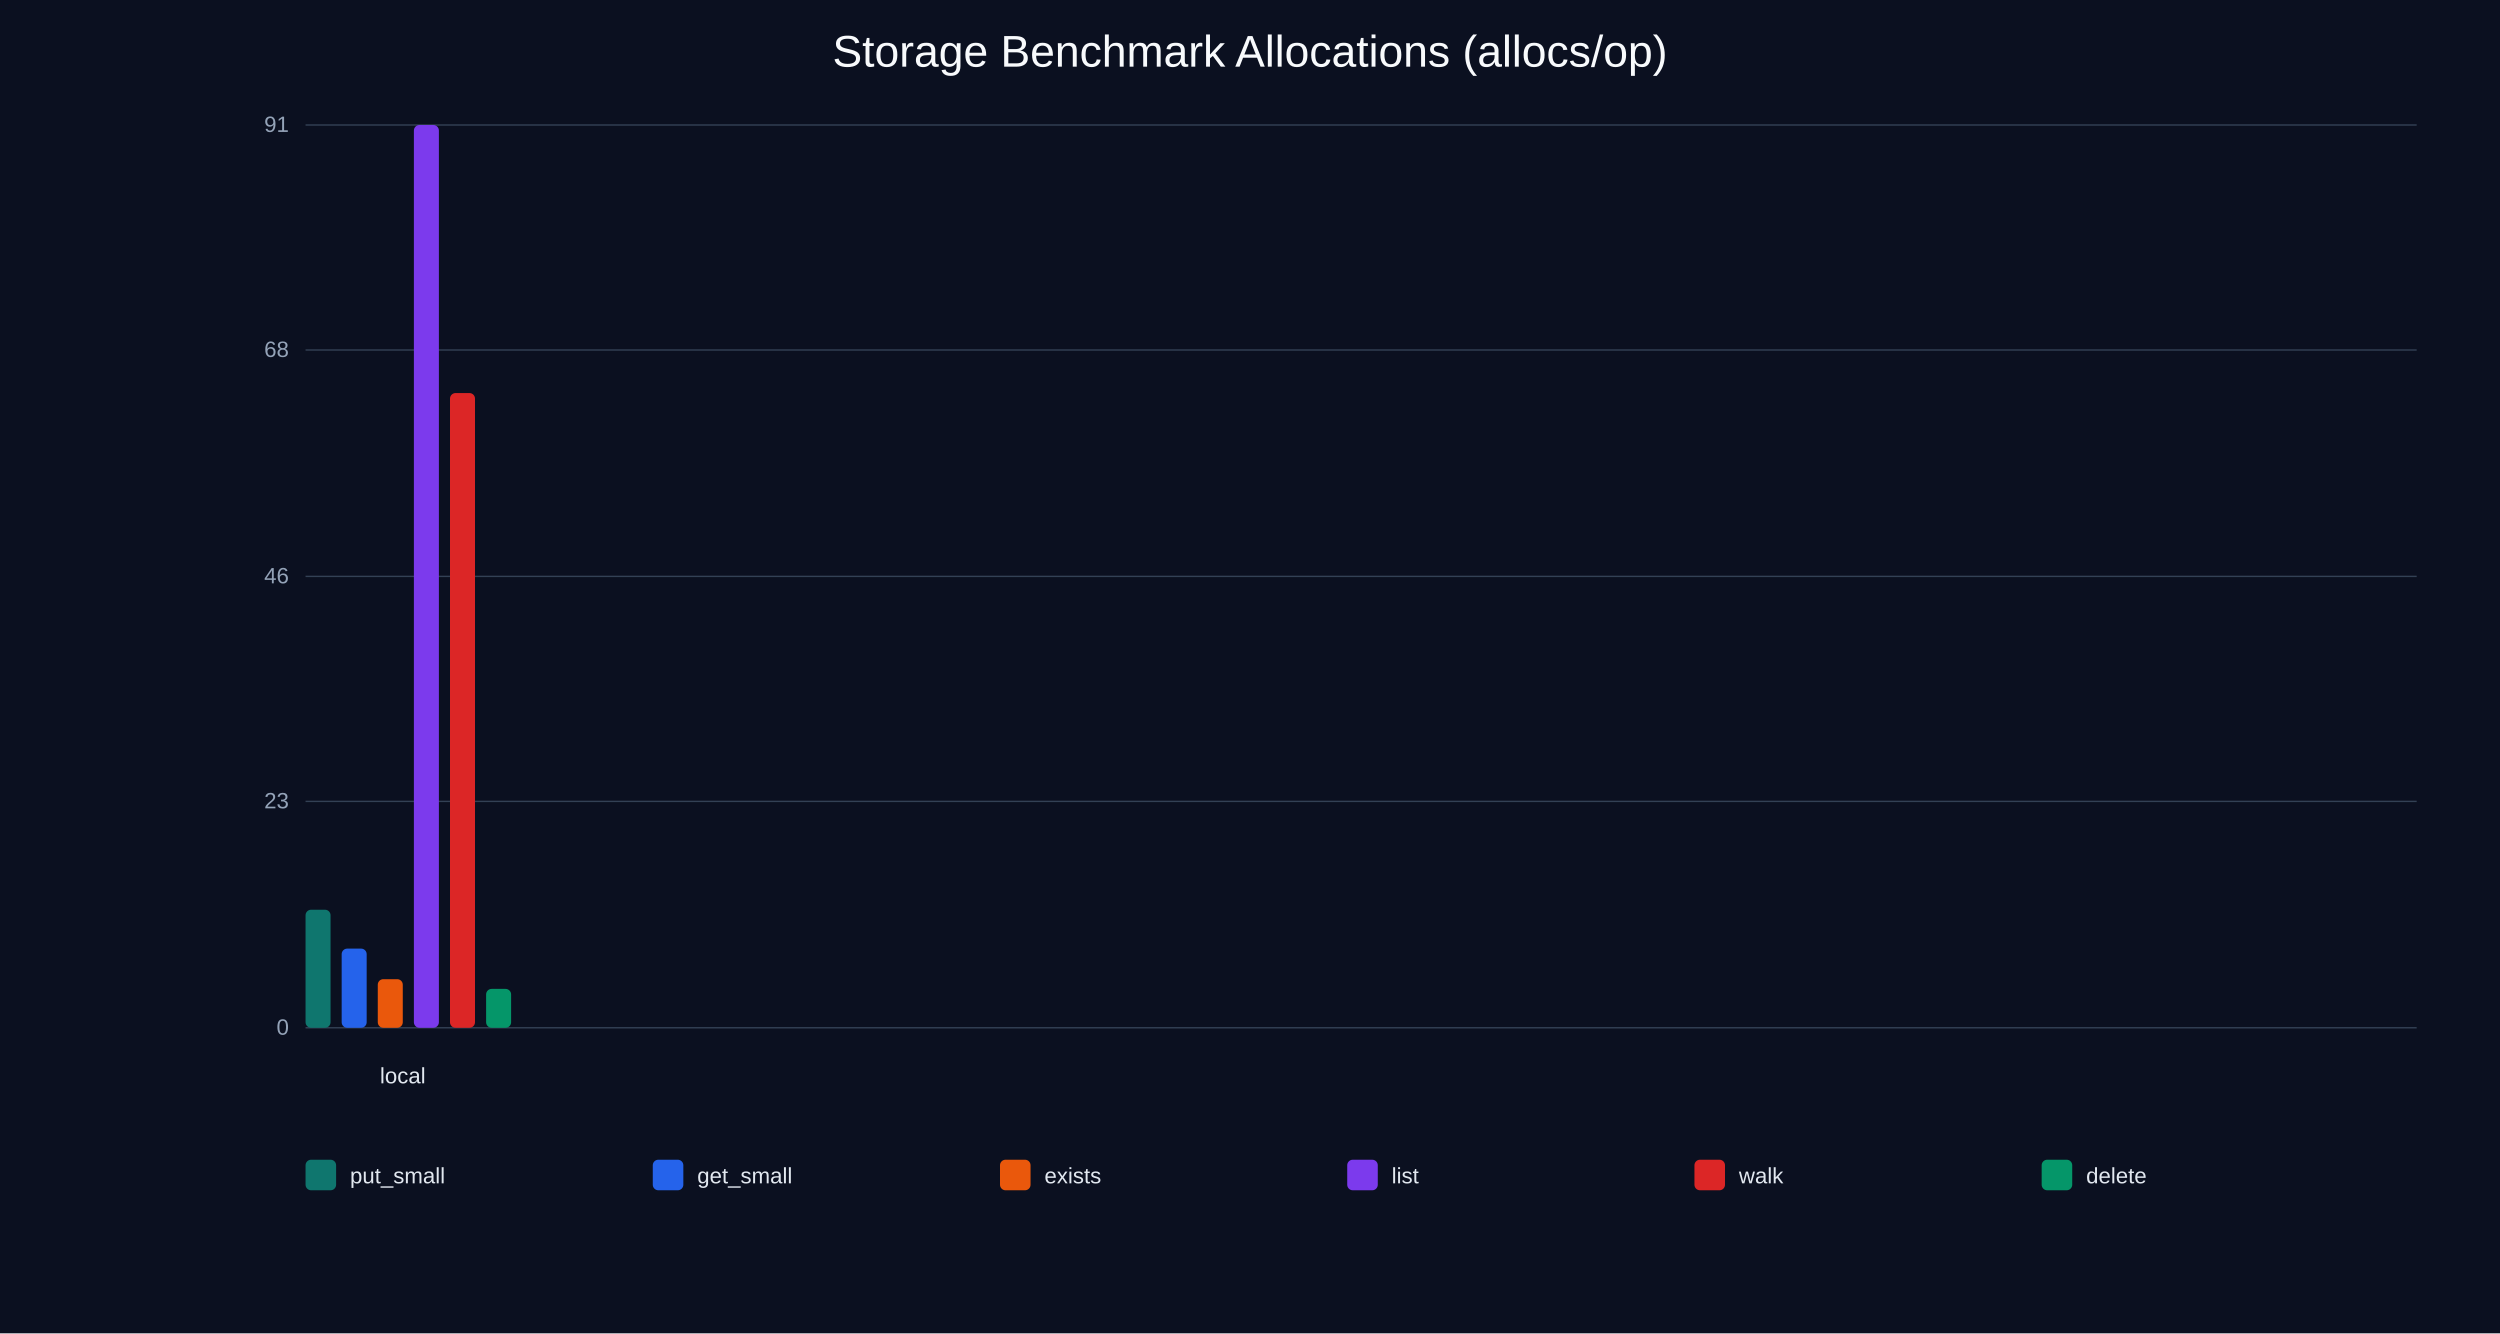
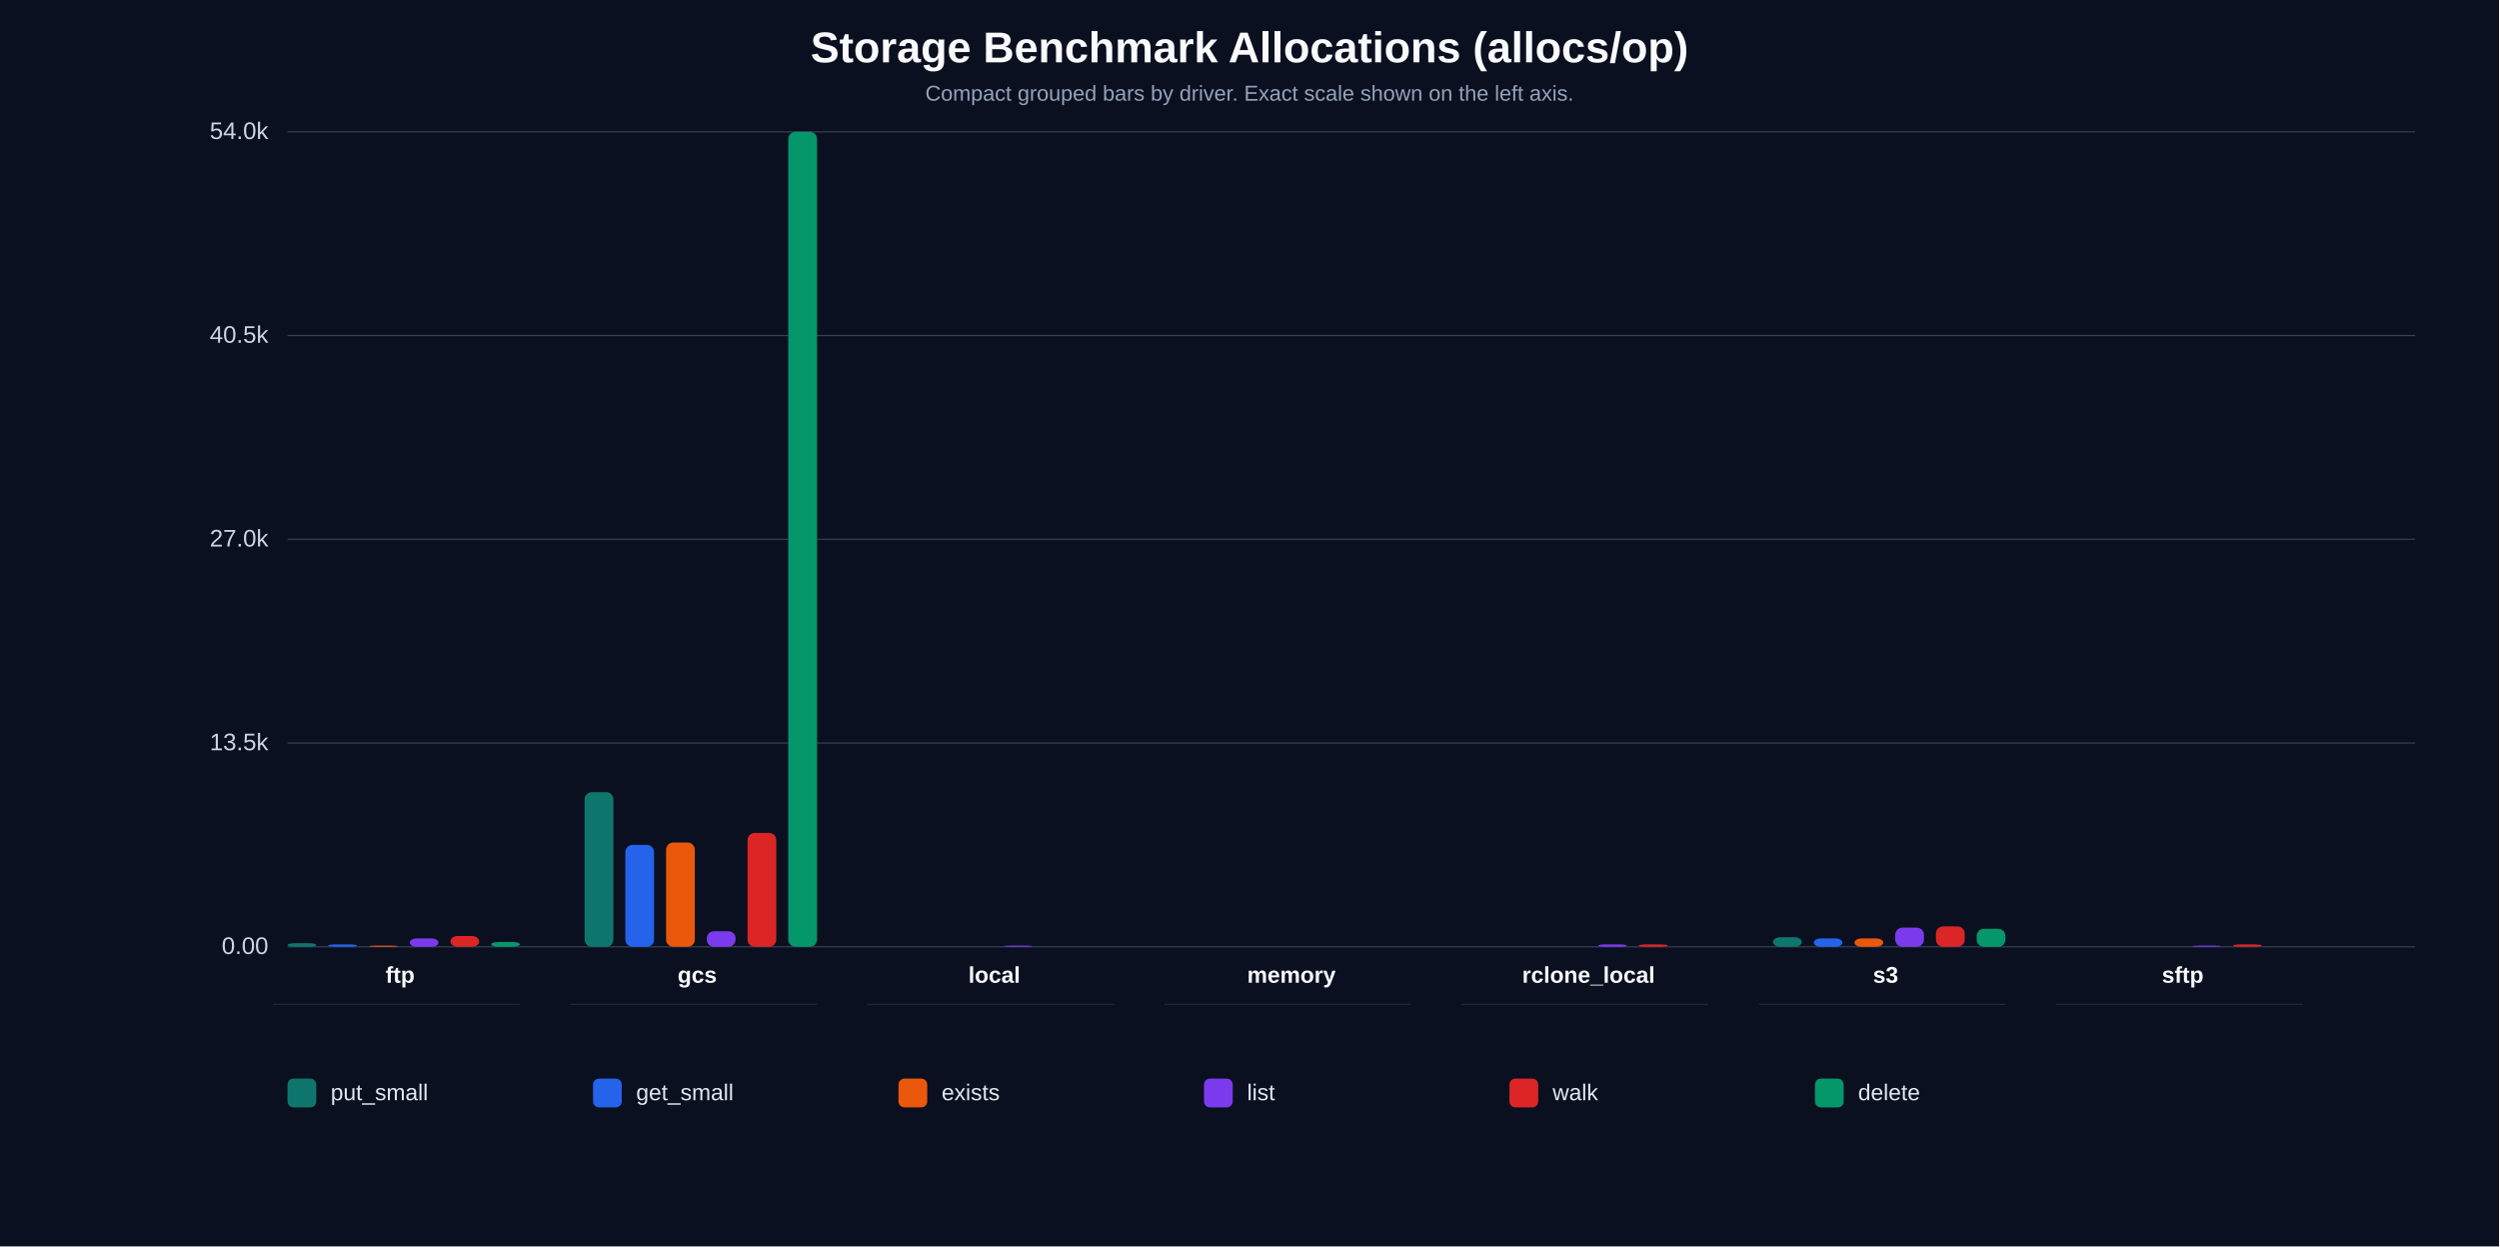
- <svg xmlns="http://www.w3.org/2000/svg" width="1800" height="960" viewBox="0 0 1800 960">
+ <svg xmlns="http://www.w3.org/2000/svg" width="2086" height="1040" viewBox="0 0 2086 1040">
  <rect width="100%" height="100%" fill="#0b1020" />
-   <text x="900" y="48" text-anchor="middle" fill="#f8fafc" font-size="32" font-family="Arial, sans-serif">Storage Benchmark Allocations (allocs/op)</text>
-   <line x1="220" y1="90" x2="1740" y2="90" stroke="#334155" stroke-width="1" />
-   <text x="208" y="95" fill="#94a3b8" font-size="16" text-anchor="end" font-family="Arial, sans-serif">91</text>
-   <line x1="220" y1="252" x2="1740" y2="252" stroke="#334155" stroke-width="1" />
-   <text x="208" y="257" fill="#94a3b8" font-size="16" text-anchor="end" font-family="Arial, sans-serif">68</text>
-   <line x1="220" y1="415" x2="1740" y2="415" stroke="#334155" stroke-width="1" />
-   <text x="208" y="420" fill="#94a3b8" font-size="16" text-anchor="end" font-family="Arial, sans-serif">46</text>
-   <line x1="220" y1="577" x2="1740" y2="577" stroke="#334155" stroke-width="1" />
-   <text x="208" y="582" fill="#94a3b8" font-size="16" text-anchor="end" font-family="Arial, sans-serif">23</text>
-   <line x1="220" y1="740" x2="1740" y2="740" stroke="#334155" stroke-width="1" />
-   <text x="208" y="745" fill="#94a3b8" font-size="16" text-anchor="end" font-family="Arial, sans-serif">0</text>
-   <rect x="220" y="655" width="18" height="85" rx="4" fill="#0f766e" />
-   <rect x="246" y="683" width="18" height="57" rx="4" fill="#2563eb" />
-   <rect x="272" y="705" width="18" height="35" rx="4" fill="#ea580c" />
-   <rect x="298" y="90" width="18" height="650" rx="4" fill="#7c3aed" />
-   <rect x="324" y="283" width="18" height="457" rx="4" fill="#dc2626" />
-   <rect x="350" y="712" width="18" height="28" rx="4" fill="#059669" />
-   <text x="290" y="780" fill="#e2e8f0" font-size="16" text-anchor="middle" font-family="Arial, sans-serif">local</text>
-   <rect x="220" y="835" width="22" height="22" rx="4" fill="#0f766e" />
-   <text x="252" y="852" fill="#e2e8f0" font-size="16" font-family="Arial, sans-serif">put_small</text>
-   <rect x="470" y="835" width="22" height="22" rx="4" fill="#2563eb" />
-   <text x="502" y="852" fill="#e2e8f0" font-size="16" font-family="Arial, sans-serif">get_small</text>
-   <rect x="720" y="835" width="22" height="22" rx="4" fill="#ea580c" />
-   <text x="752" y="852" fill="#e2e8f0" font-size="16" font-family="Arial, sans-serif">exists</text>
-   <rect x="970" y="835" width="22" height="22" rx="4" fill="#7c3aed" />
-   <text x="1002" y="852" fill="#e2e8f0" font-size="16" font-family="Arial, sans-serif">list</text>
-   <rect x="1220" y="835" width="22" height="22" rx="4" fill="#dc2626" />
-   <text x="1252" y="852" fill="#e2e8f0" font-size="16" font-family="Arial, sans-serif">walk</text>
-   <rect x="1470" y="835" width="22" height="22" rx="4" fill="#059669" />
-   <text x="1502" y="852" fill="#e2e8f0" font-size="16" font-family="Arial, sans-serif">delete</text>
+   <text x="1043" y="52" text-anchor="middle" fill="#f8fafc" font-size="36" font-family="Arial, sans-serif" font-weight="700">Storage Benchmark Allocations (allocs/op)</text>
+   <text x="1043" y="84" text-anchor="middle" fill="#94a3b8" font-size="18" font-family="Arial, sans-serif">Compact grouped bars by driver. Exact scale shown on the left axis.</text>
+   <line x1="240" y1="110" x2="2016" y2="110" stroke="#334155" stroke-width="1" />
+   <text x="224" y="116" fill="#cbd5e1" font-size="20" text-anchor="end" font-family="Arial, sans-serif">54.0k</text>
+   <line x1="240" y1="280" x2="2016" y2="280" stroke="#334155" stroke-width="1" />
+   <text x="224" y="286" fill="#cbd5e1" font-size="20" text-anchor="end" font-family="Arial, sans-serif">40.5k</text>
+   <line x1="240" y1="450" x2="2016" y2="450" stroke="#334155" stroke-width="1" />
+   <text x="224" y="456" fill="#cbd5e1" font-size="20" text-anchor="end" font-family="Arial, sans-serif">27.0k</text>
+   <line x1="240" y1="620" x2="2016" y2="620" stroke="#334155" stroke-width="1" />
+   <text x="224" y="626" fill="#cbd5e1" font-size="20" text-anchor="end" font-family="Arial, sans-serif">13.5k</text>
+   <line x1="240" y1="790" x2="2016" y2="790" stroke="#334155" stroke-width="1" />
+   <text x="224" y="796" fill="#cbd5e1" font-size="20" text-anchor="end" font-family="Arial, sans-serif">0.00</text>
+   <rect x="240" y="787" width="24" height="3" rx="6" fill="#0f766e" />
+   <rect x="274" y="788" width="24" height="2" rx="6" fill="#2563eb" />
+   <rect x="308" y="789" width="24" height="1" rx="6" fill="#ea580c" />
+   <rect x="342" y="783" width="24" height="7" rx="6" fill="#7c3aed" />
+   <rect x="376" y="781" width="24" height="9" rx="6" fill="#dc2626" />
+   <rect x="410" y="786" width="24" height="4" rx="6" fill="#059669" />
+   <text x="334" y="820" fill="#f8fafc" font-size="19" text-anchor="middle" font-family="Arial, sans-serif" font-weight="700">ftp</text>
+   <line x1="228" y1="838" x2="434" y2="838" stroke="#1e293b" stroke-width="1" />
+   <rect x="488" y="661" width="24" height="129" rx="6" fill="#0f766e" />
+   <rect x="522" y="705" width="24" height="85" rx="6" fill="#2563eb" />
+   <rect x="556" y="703" width="24" height="87" rx="6" fill="#ea580c" />
+   <rect x="590" y="777" width="24" height="13" rx="6" fill="#7c3aed" />
+   <rect x="624" y="695" width="24" height="95" rx="6" fill="#dc2626" />
+   <rect x="658" y="110" width="24" height="680" rx="6" fill="#059669" />
+   <text x="582" y="820" fill="#f8fafc" font-size="19" text-anchor="middle" font-family="Arial, sans-serif" font-weight="700">gcs</text>
+   <line x1="476" y1="838" x2="682" y2="838" stroke="#1e293b" stroke-width="1" />
+   <rect x="736" y="790" width="24" height="0" rx="6" fill="#0f766e" />
+   <rect x="770" y="790" width="24" height="0" rx="6" fill="#2563eb" />
+   <rect x="804" y="790" width="24" height="0" rx="6" fill="#ea580c" />
+   <rect x="838" y="789" width="24" height="1" rx="6" fill="#7c3aed" />
+   <rect x="872" y="790" width="24" height="0" rx="6" fill="#dc2626" />
+   <rect x="906" y="790" width="24" height="0" rx="6" fill="#059669" />
+   <text x="830" y="820" fill="#f8fafc" font-size="19" text-anchor="middle" font-family="Arial, sans-serif" font-weight="700">local</text>
+   <line x1="724" y1="838" x2="930" y2="838" stroke="#1e293b" stroke-width="1" />
+   <rect x="984" y="790" width="24" height="0" rx="6" fill="#0f766e" />
+   <rect x="1018" y="790" width="24" height="0" rx="6" fill="#2563eb" />
+   <rect x="1052" y="790" width="24" height="0" rx="6" fill="#ea580c" />
+   <rect x="1086" y="790" width="24" height="0" rx="6" fill="#7c3aed" />
+   <rect x="1120" y="790" width="24" height="0" rx="6" fill="#dc2626" />
+   <rect x="1154" y="790" width="24" height="0" rx="6" fill="#059669" />
+   <text x="1078" y="820" fill="#f8fafc" font-size="19" text-anchor="middle" font-family="Arial, sans-serif" font-weight="700">memory</text>
+   <line x1="972" y1="838" x2="1178" y2="838" stroke="#1e293b" stroke-width="1" />
+   <rect x="1232" y="790" width="24" height="0" rx="6" fill="#0f766e" />
+   <rect x="1266" y="790" width="24" height="0" rx="6" fill="#2563eb" />
+   <rect x="1300" y="790" width="24" height="0" rx="6" fill="#ea580c" />
+   <rect x="1334" y="788" width="24" height="2" rx="6" fill="#7c3aed" />
+   <rect x="1368" y="788" width="24" height="2" rx="6" fill="#dc2626" />
+   <rect x="1402" y="790" width="24" height="0" rx="6" fill="#059669" />
+   <text x="1326" y="820" fill="#f8fafc" font-size="19" text-anchor="middle" font-family="Arial, sans-serif" font-weight="700">rclone_local</text>
+   <line x1="1220" y1="838" x2="1426" y2="838" stroke="#1e293b" stroke-width="1" />
+   <rect x="1480" y="782" width="24" height="8" rx="6" fill="#0f766e" />
+   <rect x="1514" y="783" width="24" height="7" rx="6" fill="#2563eb" />
+   <rect x="1548" y="783" width="24" height="7" rx="6" fill="#ea580c" />
+   <rect x="1582" y="774" width="24" height="16" rx="6" fill="#7c3aed" />
+   <rect x="1616" y="773" width="24" height="17" rx="6" fill="#dc2626" />
+   <rect x="1650" y="775" width="24" height="15" rx="6" fill="#059669" />
+   <text x="1574" y="820" fill="#f8fafc" font-size="19" text-anchor="middle" font-family="Arial, sans-serif" font-weight="700">s3</text>
+   <line x1="1468" y1="838" x2="1674" y2="838" stroke="#1e293b" stroke-width="1" />
+   <rect x="1728" y="790" width="24" height="0" rx="6" fill="#0f766e" />
+   <rect x="1762" y="790" width="24" height="0" rx="6" fill="#2563eb" />
+   <rect x="1796" y="790" width="24" height="0" rx="6" fill="#ea580c" />
+   <rect x="1830" y="789" width="24" height="1" rx="6" fill="#7c3aed" />
+   <rect x="1864" y="788" width="24" height="2" rx="6" fill="#dc2626" />
+   <rect x="1898" y="790" width="24" height="0" rx="6" fill="#059669" />
+   <text x="1822" y="820" fill="#f8fafc" font-size="19" text-anchor="middle" font-family="Arial, sans-serif" font-weight="700">sftp</text>
+   <line x1="1716" y1="838" x2="1922" y2="838" stroke="#1e293b" stroke-width="1" />
+   <rect x="240" y="900" width="24" height="24" rx="5" fill="#0f766e" />
+   <text x="276" y="918" fill="#e2e8f0" font-size="19" font-family="Arial, sans-serif">put_small</text>
+   <rect x="495" y="900" width="24" height="24" rx="5" fill="#2563eb" />
+   <text x="531" y="918" fill="#e2e8f0" font-size="19" font-family="Arial, sans-serif">get_small</text>
+   <rect x="750" y="900" width="24" height="24" rx="5" fill="#ea580c" />
+   <text x="786" y="918" fill="#e2e8f0" font-size="19" font-family="Arial, sans-serif">exists</text>
+   <rect x="1005" y="900" width="24" height="24" rx="5" fill="#7c3aed" />
+   <text x="1041" y="918" fill="#e2e8f0" font-size="19" font-family="Arial, sans-serif">list</text>
+   <rect x="1260" y="900" width="24" height="24" rx="5" fill="#dc2626" />
+   <text x="1296" y="918" fill="#e2e8f0" font-size="19" font-family="Arial, sans-serif">walk</text>
+   <rect x="1515" y="900" width="24" height="24" rx="5" fill="#059669" />
+   <text x="1551" y="918" fill="#e2e8f0" font-size="19" font-family="Arial, sans-serif">delete</text>
</svg>
